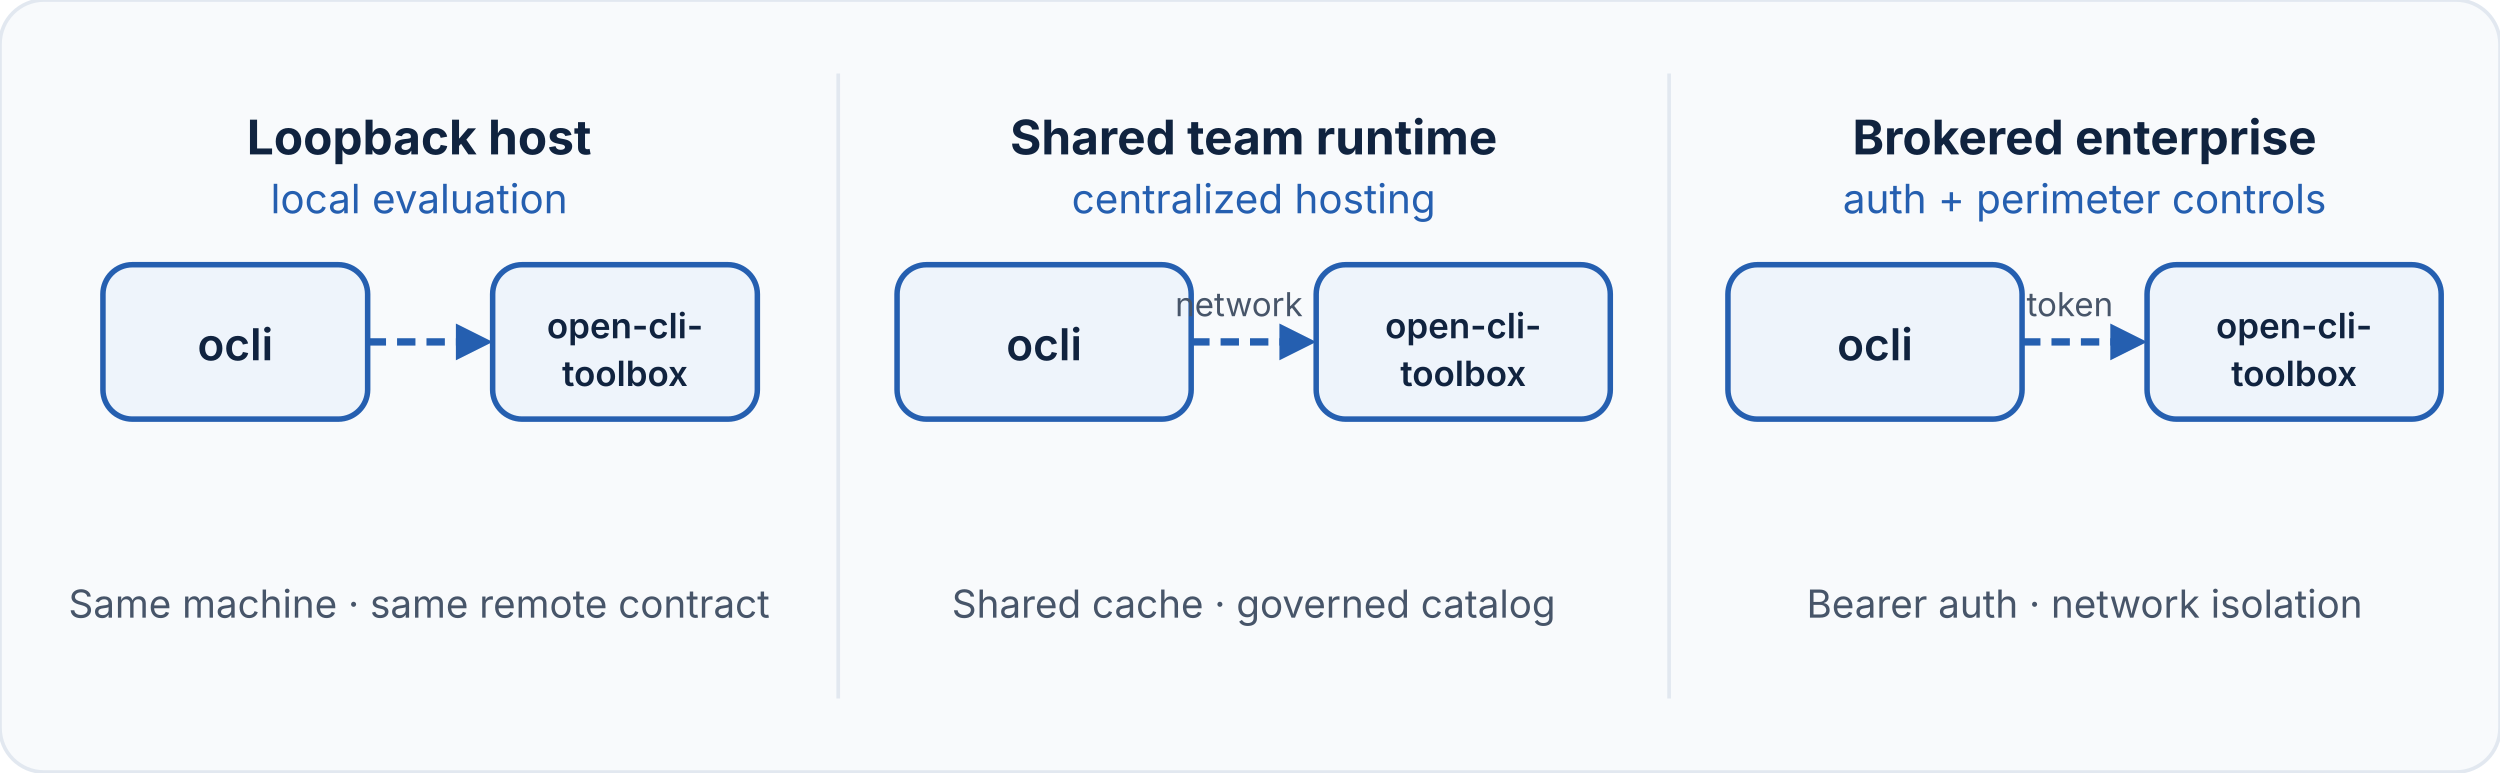
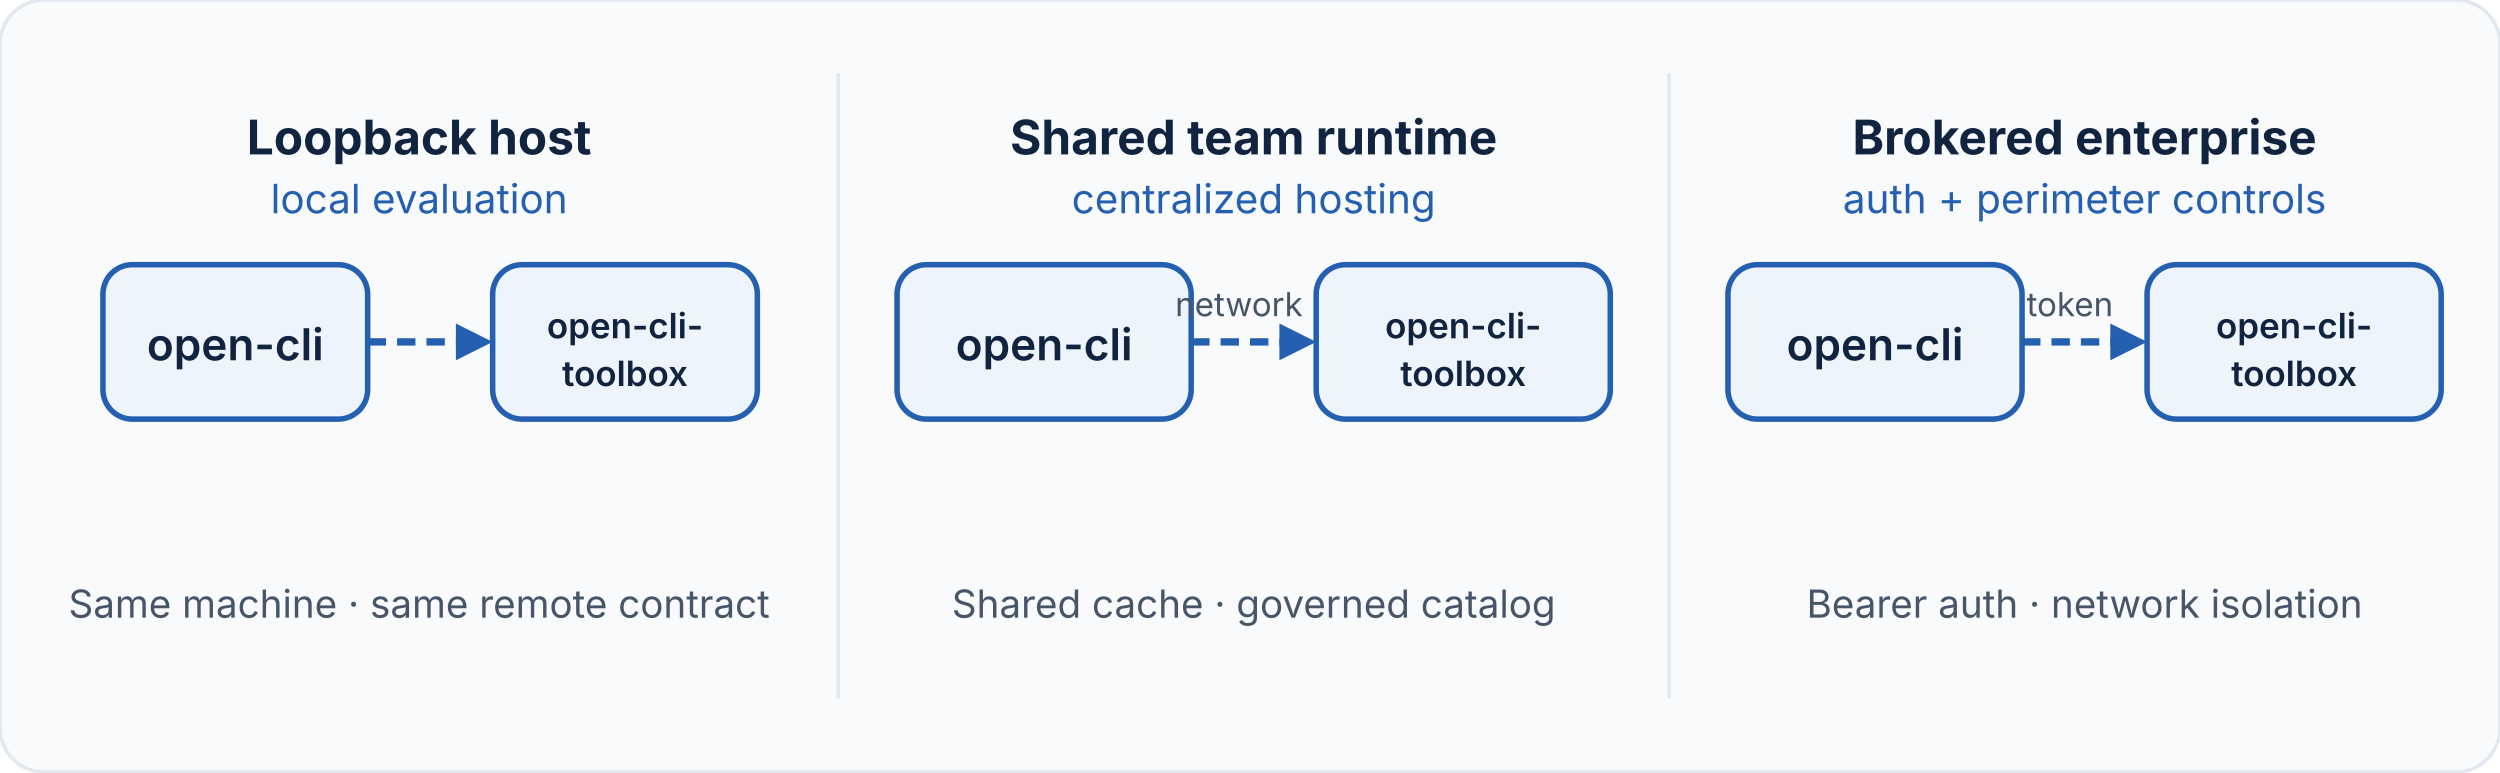
<svg xmlns="http://www.w3.org/2000/svg" width="680" height="210" viewBox="0 0 680 210" role="img" aria-label="Deployment modes diagram">
  <rect width="680" height="210" rx="12" fill="#f8fafc" stroke="#e2e8f0" stroke-width="1" />
  <line x1="228" y1="20" x2="228" y2="190" stroke="#e2e8f0" stroke-width="1" />
  <line x1="454" y1="20" x2="454" y2="190" stroke="#e2e8f0" stroke-width="1" />
  <text x="114" y="42" text-anchor="middle" font-family="system-ui,-apple-system,sans-serif" font-size="13" font-weight="700" fill="#10233f">Loopback host</text>
  <text x="114" y="58" text-anchor="middle" font-family="system-ui,-apple-system,sans-serif" font-size="11" fill="#255fb0">local evaluation</text>
  <rect x="28" y="72" width="72" height="42" rx="8" fill="#eef4fb" stroke="#255fb0" stroke-width="1.5" />
-   <text x="64" y="98" text-anchor="middle" font-family="system-ui,-apple-system,sans-serif" font-size="12" font-weight="600" fill="#10233f">ocli</text>
+   <text x="64" y="98" text-anchor="middle" font-family="system-ui,-apple-system,sans-serif" font-size="12" font-weight="600" fill="#10233f">open-cli</text>
  <line x1="100" y1="93" x2="126" y2="93" stroke="#255fb0" stroke-width="2" stroke-dasharray="5 3" />
  <polygon points="124,88 134,93 124,98" fill="#255fb0" />
  <rect x="134" y="72" width="72" height="42" rx="8" fill="#eef4fb" stroke="#255fb0" stroke-width="1.5" />
  <text x="170" y="92" text-anchor="middle" font-family="system-ui,-apple-system,sans-serif" font-size="9.5" font-weight="600" fill="#10233f">open-cli-</text>
  <text x="170" y="105" text-anchor="middle" font-family="system-ui,-apple-system,sans-serif" font-size="9.5" font-weight="600" fill="#10233f">toolbox</text>
  <text x="114" y="168" text-anchor="middle" font-family="system-ui,-apple-system,sans-serif" font-size="10.5" fill="#475569">Same machine · same remote contract</text>
  <text x="341" y="42" text-anchor="middle" font-family="system-ui,-apple-system,sans-serif" font-size="13" font-weight="700" fill="#10233f">Shared team runtime</text>
  <text x="341" y="58" text-anchor="middle" font-family="system-ui,-apple-system,sans-serif" font-size="11" fill="#255fb0">centralized hosting</text>
  <rect x="244" y="72" width="80" height="42" rx="8" fill="#eef4fb" stroke="#255fb0" stroke-width="1.5" />
-   <text x="284" y="98" text-anchor="middle" font-family="system-ui,-apple-system,sans-serif" font-size="12" font-weight="600" fill="#10233f">ocli</text>
+   <text x="284" y="98" text-anchor="middle" font-family="system-ui,-apple-system,sans-serif" font-size="12" font-weight="600" fill="#10233f">open-cli</text>
  <line x1="324" y1="93" x2="350" y2="93" stroke="#255fb0" stroke-width="2" stroke-dasharray="5 3" />
  <polygon points="348,88 358,93 348,98" fill="#255fb0" />
  <text x="337" y="86" text-anchor="middle" font-family="system-ui,-apple-system,sans-serif" font-size="9" fill="#475569">network</text>
  <rect x="358" y="72" width="80" height="42" rx="8" fill="#eef4fb" stroke="#255fb0" stroke-width="1.5" />
  <text x="398" y="92" text-anchor="middle" font-family="system-ui,-apple-system,sans-serif" font-size="9.5" font-weight="600" fill="#10233f">open-cli-</text>
  <text x="398" y="105" text-anchor="middle" font-family="system-ui,-apple-system,sans-serif" font-size="9.5" font-weight="600" fill="#10233f">toolbox</text>
  <text x="341" y="168" text-anchor="middle" font-family="system-ui,-apple-system,sans-serif" font-size="10.5" fill="#475569">Shared cache · governed catalog</text>
  <text x="567" y="42" text-anchor="middle" font-family="system-ui,-apple-system,sans-serif" font-size="13" font-weight="700" fill="#10233f">Brokered enterprise</text>
  <text x="567" y="58" text-anchor="middle" font-family="system-ui,-apple-system,sans-serif" font-size="11" fill="#255fb0">auth + perimeter controls</text>
  <rect x="470" y="72" width="80" height="42" rx="8" fill="#eef4fb" stroke="#255fb0" stroke-width="1.5" />
-   <text x="510" y="98" text-anchor="middle" font-family="system-ui,-apple-system,sans-serif" font-size="12" font-weight="600" fill="#10233f">ocli</text>
+   <text x="510" y="98" text-anchor="middle" font-family="system-ui,-apple-system,sans-serif" font-size="12" font-weight="600" fill="#10233f">open-cli</text>
  <line x1="550" y1="93" x2="576" y2="93" stroke="#255fb0" stroke-width="2" stroke-dasharray="5 3" />
  <polygon points="574,88 584,93 574,98" fill="#255fb0" />
  <text x="563" y="86" text-anchor="middle" font-family="system-ui,-apple-system,sans-serif" font-size="9" fill="#475569">token</text>
  <rect x="584" y="72" width="80" height="42" rx="8" fill="#eef4fb" stroke="#255fb0" stroke-width="1.5" />
  <text x="624" y="92" text-anchor="middle" font-family="system-ui,-apple-system,sans-serif" font-size="9.5" font-weight="600" fill="#10233f">open-cli-</text>
  <text x="624" y="105" text-anchor="middle" font-family="system-ui,-apple-system,sans-serif" font-size="9.5" font-weight="600" fill="#10233f">toolbox</text>
  <text x="567" y="168" text-anchor="middle" font-family="system-ui,-apple-system,sans-serif" font-size="10.5" fill="#475569">Bearer auth · network isolation</text>
</svg>
